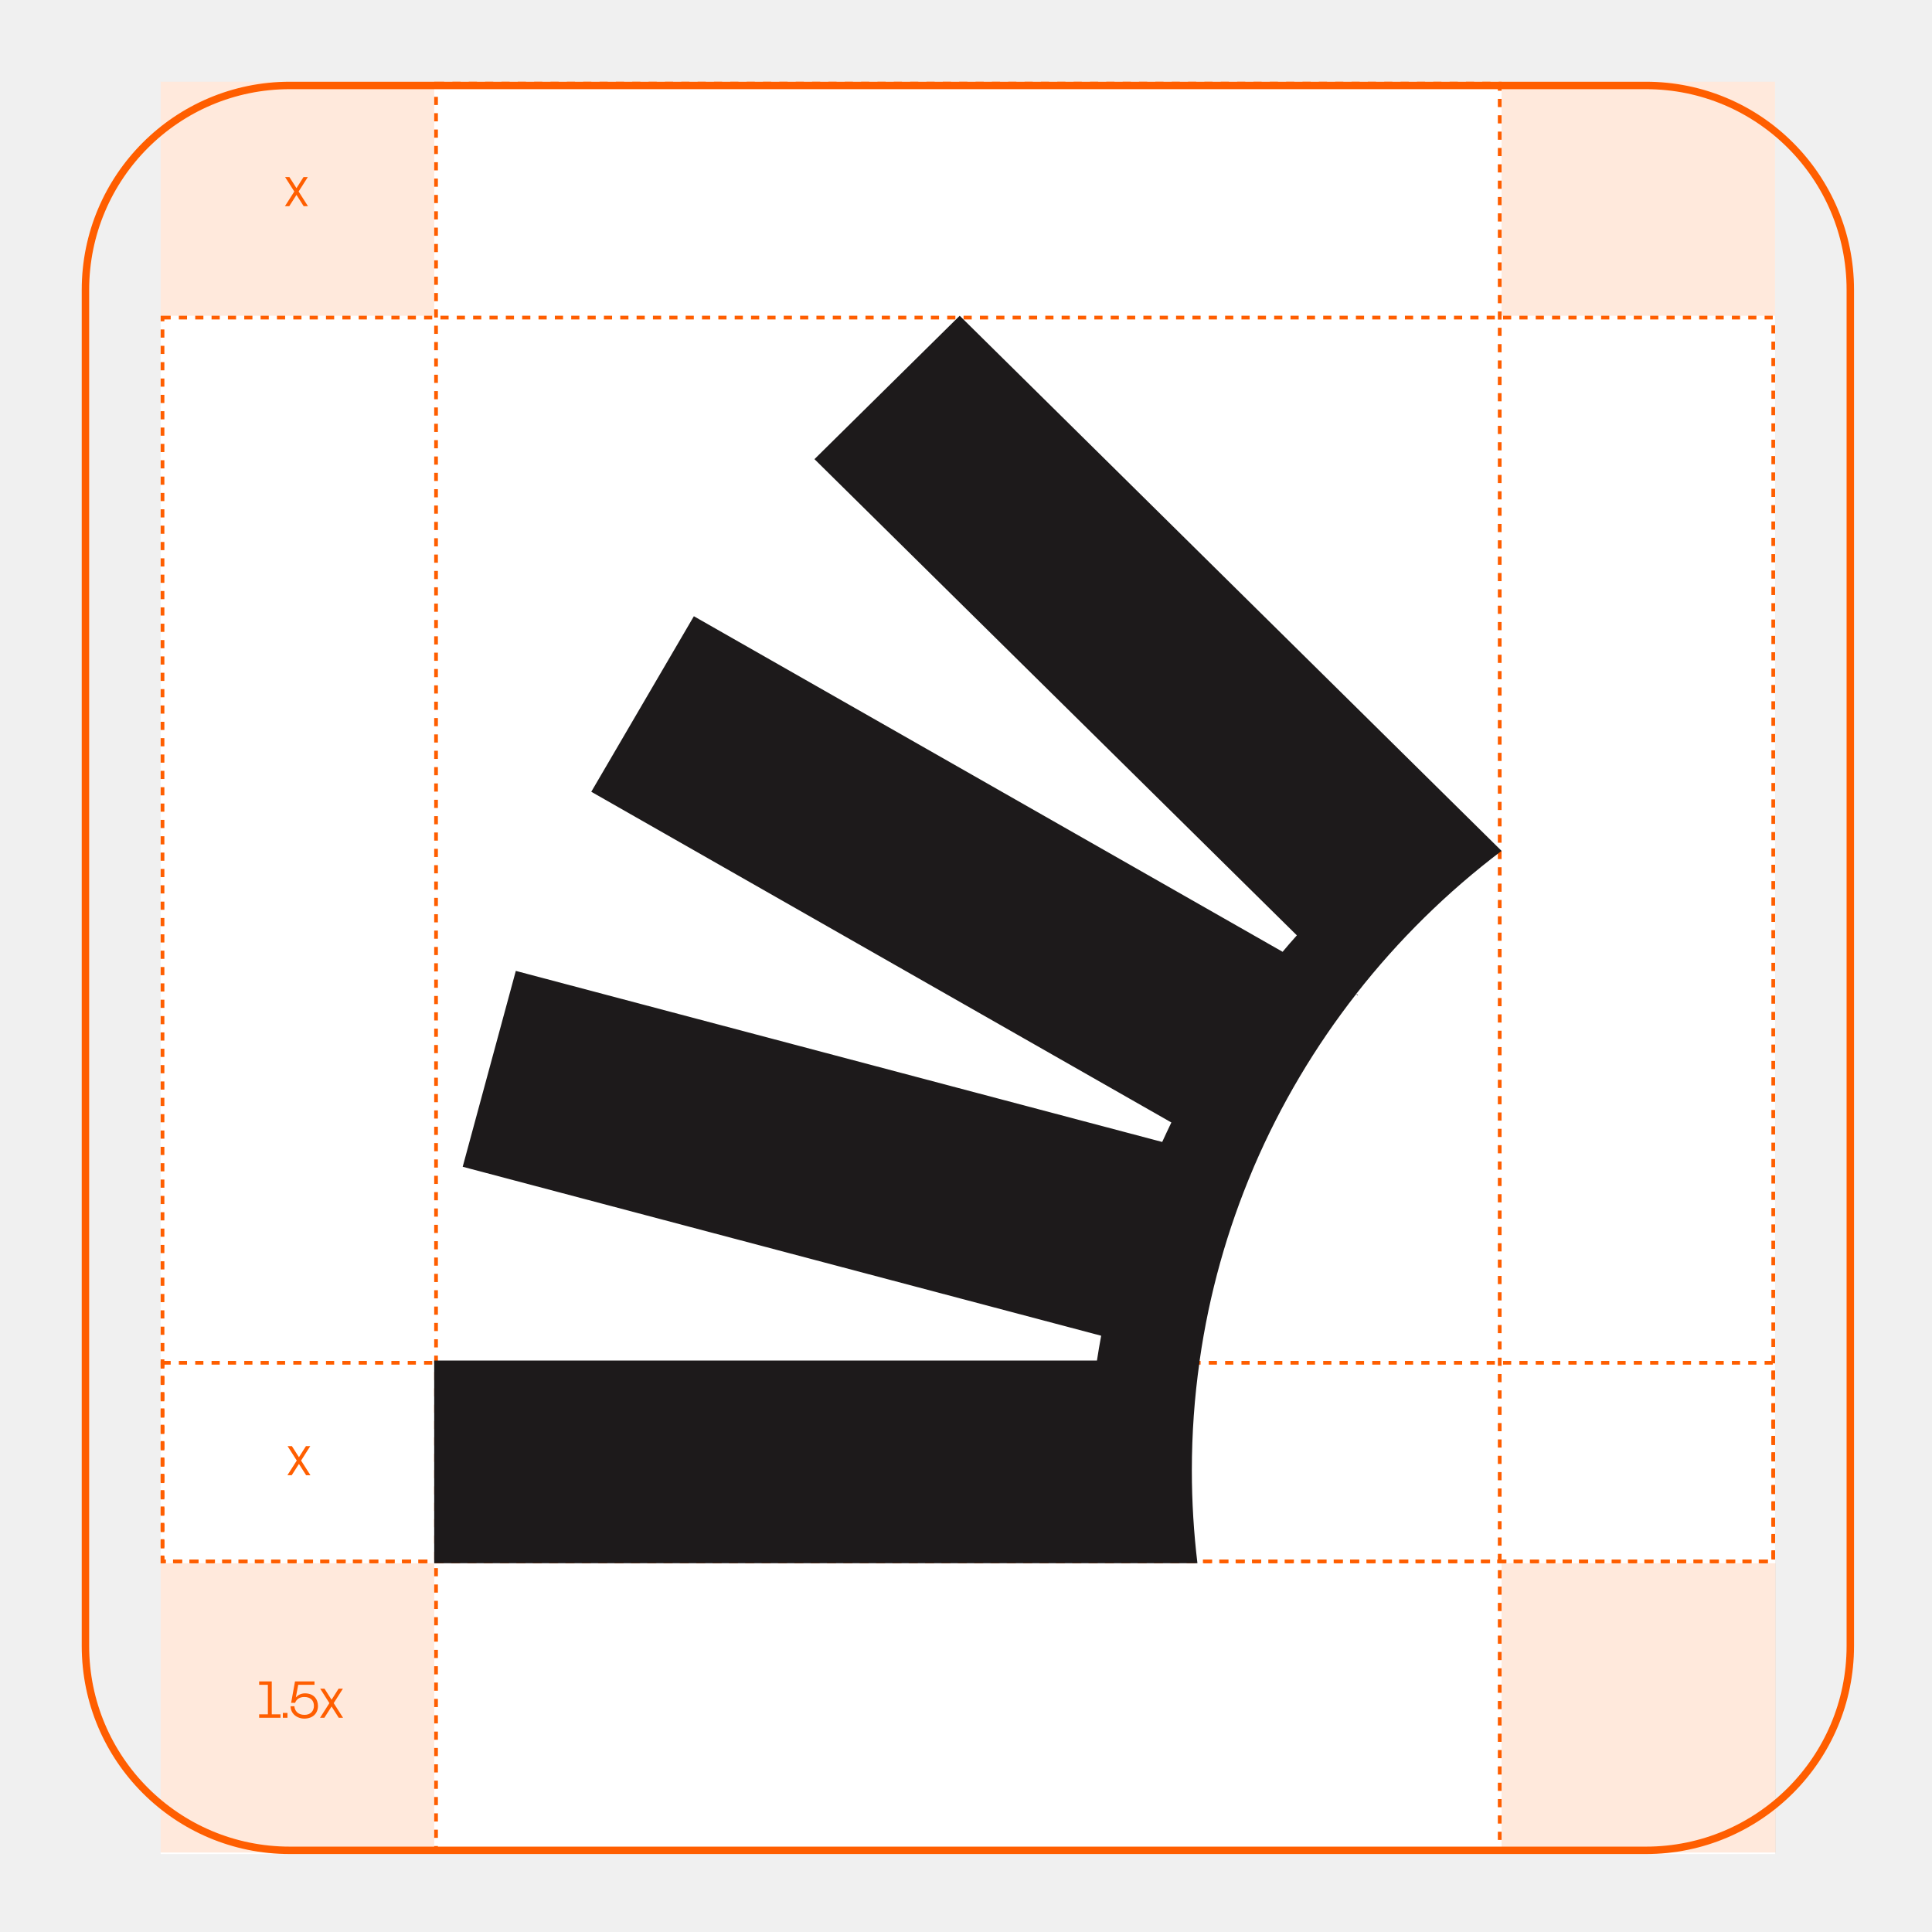
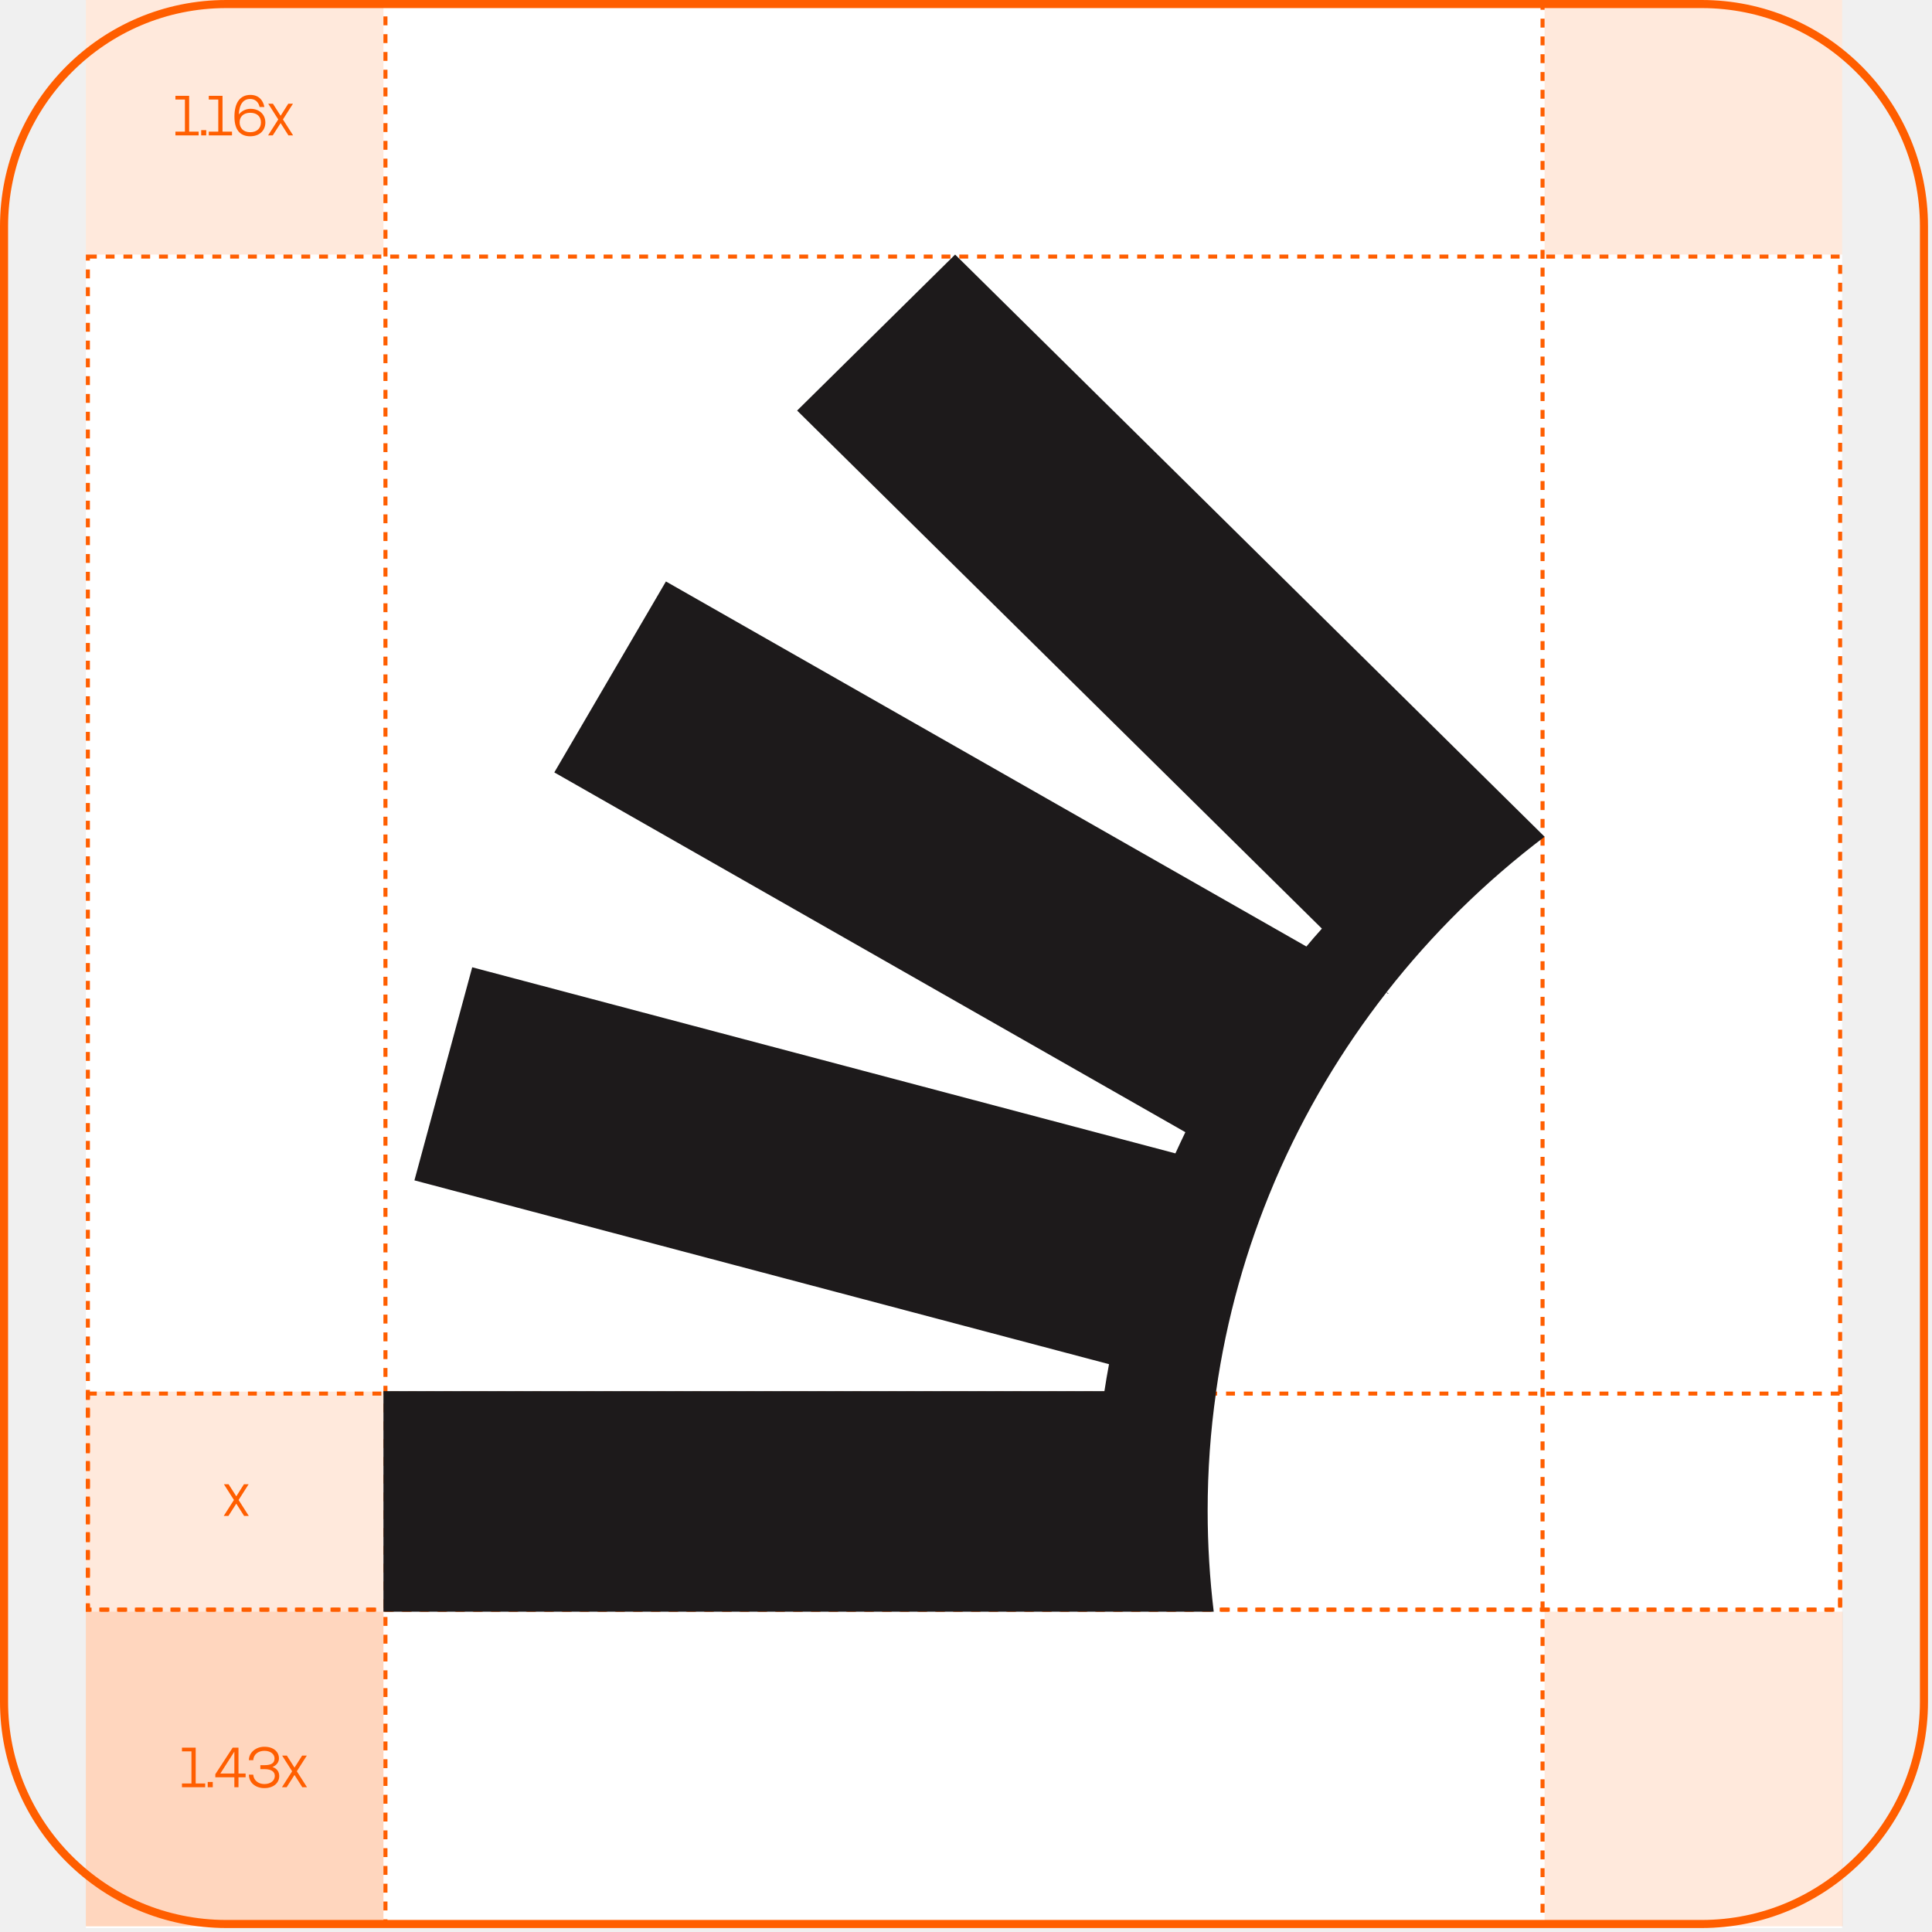
- <svg xmlns="http://www.w3.org/2000/svg" width="260" height="260" viewBox="0 0 260 260" fill="none">
-   <path d="M238.885 249.51H21.621V11.002H238.885V249.51Z" fill="white" />
-   <rect x="58.682" y="11.252" width="143.142" height="237.797" stroke="#FF5E00" stroke-width="0.5" stroke-dasharray="1.1 1.1" />
-   <rect x="11.5" y="11.5" width="237.506" height="237.51" rx="27.5" stroke="#FF5E00" />
-   <rect x="21.871" y="183.396" width="216.765" height="26.727" stroke="#FF5E00" stroke-width="0.5" stroke-dasharray="1.1 1.1" />
-   <rect x="21.871" y="42.74" width="216.765" height="167.383" stroke="#FF5E00" stroke-width="0.5" stroke-dasharray="1.1 1.1" />
-   <rect x="21.621" y="210.373" width="36.812" height="38.926" fill="#FF5E00" fill-opacity="0.14" />
-   <rect x="21.621" y="11" width="36.812" height="31.49" fill="#FF5E00" fill-opacity="0.14" />
-   <rect x="202.074" y="11" width="36.812" height="31.49" fill="#FF5E00" fill-opacity="0.14" />
-   <rect x="202.074" y="210.373" width="36.874" height="38.926" fill="#FF5E00" fill-opacity="0.14" />
-   <path d="M38.7 194.612H39.28L40.231 196.101L41.175 194.612H41.755L40.517 196.556L41.776 198.527H41.196L40.231 197.01L39.259 198.527H38.679L39.937 196.556L38.7 194.612Z" fill="#FF5E00" />
-   <path d="M34.874 230.708H36.049V226.737H34.874V226.276H36.573V230.708H37.748V231.17H34.874V230.708ZM38.064 230.52H38.686V231.17H38.064V230.52ZM39.177 229.163L39.701 226.276H42.323V226.737H40.134L39.813 228.429C40.078 228.136 40.484 227.884 41.043 227.884C42.183 227.884 42.791 228.625 42.791 229.583C42.791 230.541 42.134 231.282 40.945 231.282C39.953 231.282 39.107 230.604 39.107 229.618H39.617C39.659 230.219 40.078 230.778 40.98 230.778C41.805 230.778 42.246 230.247 42.246 229.562C42.246 228.828 41.77 228.373 40.952 228.373C40.33 228.373 39.883 228.674 39.715 229.163H39.177ZM43.091 227.255H43.671L44.622 228.744L45.566 227.255H46.146L44.909 229.198L46.167 231.17H45.587L44.622 229.653L43.65 231.17H43.07L44.328 229.198L43.091 227.255Z" fill="#FF5E00" />
-   <path d="M38.368 23.831H38.948L39.899 25.32L40.843 23.831H41.423L40.186 25.774L41.444 27.746H40.864L39.899 26.229L38.927 27.746H38.347L39.605 25.774L38.368 23.831Z" fill="#FF5E00" />
-   <path d="M182.516 133.754L182.762 133.882L182.698 133.946L182.516 133.767C176.986 140.84 172.349 148.628 168.774 156.954C168.722 157.082 168.67 157.197 168.618 157.325C165.173 165.446 162.725 174.078 161.443 183.095C161.43 183.146 161.43 183.21 161.43 183.261C160.743 188.044 160.394 192.93 160.394 197.892C160.394 202.112 160.653 206.281 161.145 210.374L58.433 210.374L58.433 183.095L147.623 183.095C147.791 181.969 147.985 180.87 148.192 179.757L62.267 157.018L69.416 130.659L156.404 153.68C156.806 152.797 157.22 151.928 157.635 151.058L79.571 106.552L93.378 82.93L172.608 128.089C173.229 127.347 173.864 126.605 174.525 125.876L109.607 61.79L129.153 42.491L195.106 107.626L202.074 114.507C194.743 120.057 188.163 126.529 182.516 133.754Z" fill="#1D1A1B" />
+ <svg xmlns="http://www.w3.org/2000/svg" fill="none" height="239" viewBox="0 0 239 239" width="239">
+   <path d="m227.885 238.51h-217.264v-238.508h217.264z" fill="#fff" />
+   <path d="m47.682.252h143.142v237.797h-143.142z" stroke="#ff5e00" stroke-dasharray="1.1 1.1" stroke-width=".5" />
+   <rect height="237.51" rx="27.5" stroke="#ff5e00" width="237.506" x=".5" y=".5" />
+   <path d="m10.871 172.396h216.765v26.727h-216.765z" stroke="#ff5e00" stroke-dasharray="1.1 1.1" stroke-width=".5" />
+   <path d="m10.871 31.74h216.765v167.383h-216.765z" stroke="#ff5e00" stroke-dasharray="1.1 1.1" stroke-width=".5" />
+   <g fill="#ff5e00">
+     <path d="m10.621 199.373h36.812v38.926h-36.812z" fill-opacity=".14" />
+     <path d="m10.621 0h36.812v31.49h-36.812z" fill-opacity=".14" />
+     <path d="m10.621 172.146h36.812v27.227h-36.812z" fill-opacity=".14" />
+     <path d="m10.621 199.373h36.812v27.227h-36.812z" fill-opacity=".14" />
+     <path d="m10.621 226.6h36.812v11.699h-36.812z" fill-opacity=".14" />
+     <path d="m191.074 0h36.812v31.49h-36.812z" fill-opacity=".14" />
+     <path d="m191.074 199.373h36.874v38.926h-36.874z" fill-opacity=".14" />
+     <path d="m27.7 183.612h.58l.951 1.489.944-1.489h.58l-1.238 1.944 1.258 1.971h-.58l-.965-1.517-.972 1.517h-.58l1.258-1.971z" />
+     <path d="m22.509 220.628h1.175v-3.971h-1.175v-.461h1.699v4.432h1.175v.462h-2.873zm3.189-.188h.622v.65h-.622zm3.084-4.244h.72v3.202h.881v.461h-.881v1.231h-.51v-1.231h-2.356v-.377zm-1.524 3.202h1.734v-2.713zm4.949-1.035h.489c.881 0 1.265-.258 1.265-.839 0-.496-.454-.937-1.258-.937-.762 0-1.335.448-1.377 1.161h-.538c0-.986.902-1.664 1.902-1.664 1.202 0 1.818.657 1.818 1.44 0 .427-.259.846-.804 1.063.552.182.839.594.839 1.119 0 .839-.692 1.496-1.846 1.496-1.084 0-1.909-.678-1.909-1.664h.538c.042.671.608 1.16 1.37 1.16.825 0 1.3-.461 1.3-1.006 0-.567-.496-.839-1.279-.839h-.51zm2.695-1.188h.58l.951 1.489.944-1.489h.58l-1.238 1.943 1.258 1.972h-.58l-.965-1.517-.972 1.517h-.58l1.258-1.972z" />
+     <path d="m21.7 16.285h1.175v-3.971h-1.175v-.461h1.699v4.433h1.175v.461h-2.873zm3.189-.189h.622v.65h-.622zm.938.189h1.175v-3.971h-1.175v-.461h1.699v4.433h1.175v.461h-2.873zm6.286-3.048c-.063-.329-.322-.993-1.175-.993-.797 0-1.321.573-1.398 1.916.287-.37.804-.699 1.447-.699 1.147 0 1.839.741 1.839 1.699s-.692 1.699-1.881 1.699c-1.049 0-1.944-.58-1.944-2.426 0-1.72.692-2.692 1.972-2.692.986 0 1.566.601 1.734 1.496zm-2.468 1.888c0 .699.447 1.23 1.307 1.23.874 0 1.328-.531 1.328-1.216 0-.685-.455-1.188-1.321-1.188s-1.314.503-1.314 1.175zm3.539-2.293h.58l.951 1.489.944-1.489h.58l-1.237 1.944 1.258 1.972h-.58l-.965-1.517-.972 1.517h-.58l1.258-1.972z" />
+   </g>
+   <path d="m171.516 122.754.246.128-.064.064-.182-.179c-5.53 7.073-10.167 14.861-13.742 23.187-.052.128-.104.243-.156.371-3.445 8.121-5.893 16.753-7.175 25.77-.013.051-.013.115-.013.166-.687 4.783-1.036 9.669-1.036 14.631 0 4.22.259 8.389.751 12.482h-102.712v-27.279h89.19c.168-1.126.362-2.225.569-3.338l-85.925-22.739 7.15-26.359 86.988 23.021c.402-.883.816-1.752 1.231-2.622l-78.064-44.506 13.807-23.622 79.23 45.159c.621-.742 1.256-1.484 1.917-2.213l-64.918-64.086 19.546-19.299 65.953 65.135 6.968 6.881c-7.331 5.55-13.911 12.022-19.558 19.247z" fill="#1d1a1b" />
</svg>
